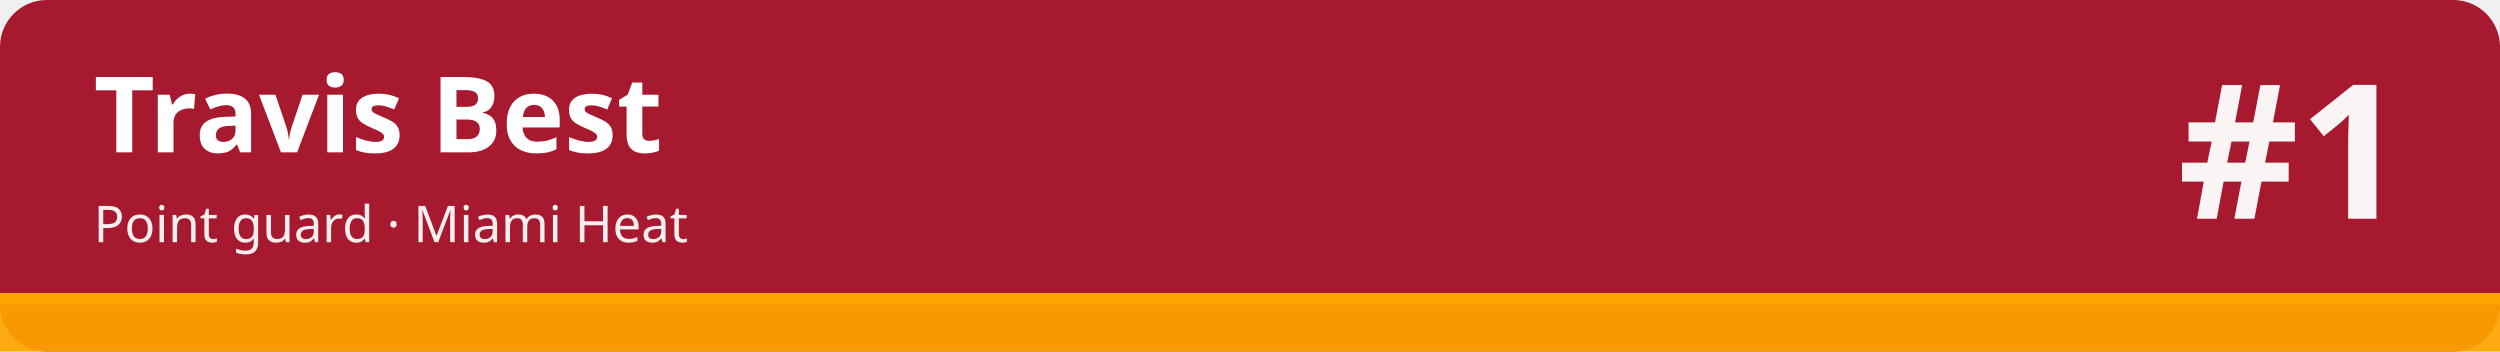
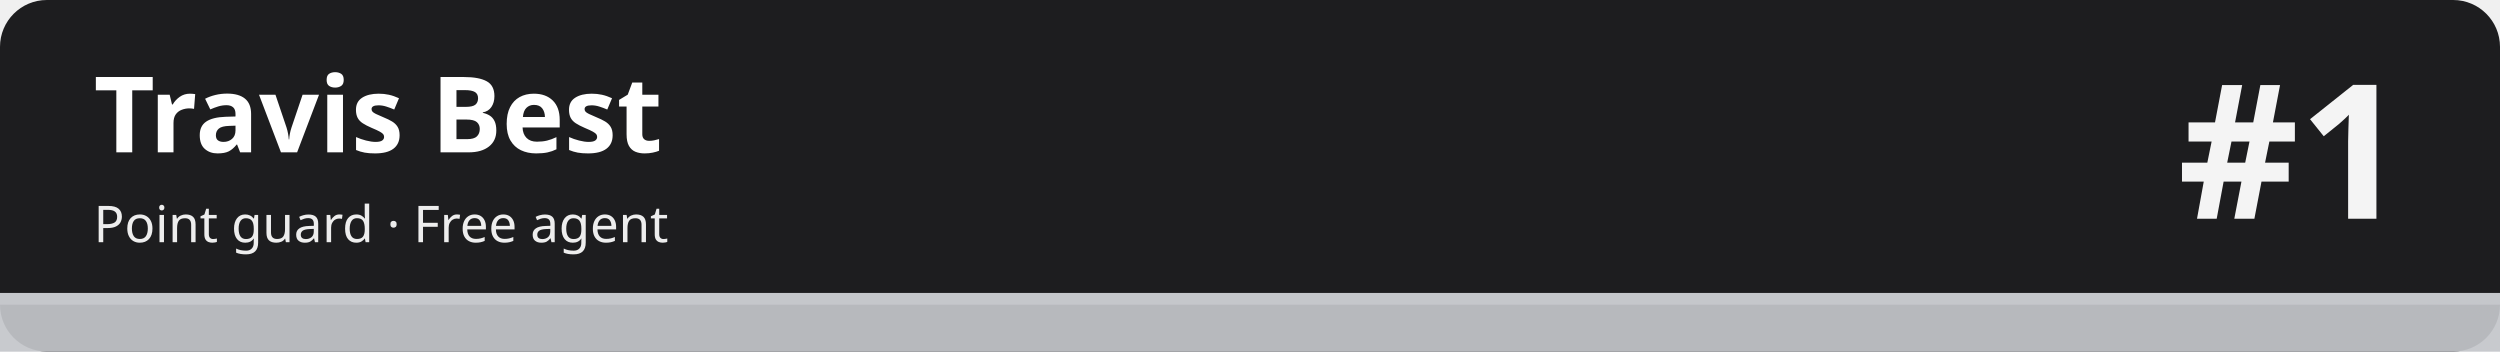
<svg xmlns="http://www.w3.org/2000/svg" width="1280" height="180" viewBox="0 0 1280 180" role="img" aria-labelledby="t d">
-   <rect width="1280" height="180" rx="24" fill="#a6192e" />
-   <rect x="0" y="150" width="1280" height="30" fill="#ffa400" fill-opacity=".92" />
-   <rect x="0" y="150" width="1280" height="6" fill="#ffa400" />
+   <rect width="1280" height="180" rx="24" fill="#1d1d1f" />
+   <rect x="0" y="150" width="1280" height="30" fill="#c5c7cb" fill-opacity=".92" />
+   <rect x="0" y="150" width="1280" height="6" fill="#c5c7cb" />
  <text x="48" y="78" font-family="sans-serif" font-size="54" font-weight="700" fill="#ffffff">Travis Best</text>
-   <text x="48" y="124" font-family="sans-serif" font-size="26" fill="#ffffff" fill-opacity=".92">Point guard · Miami Heat</text>
+   <text x="48" y="124" font-family="sans-serif" font-size="26" fill="#ffffff" fill-opacity=".92">Point guard · Free agent</text>
  <text x="1232" y="112" font-family="sans-serif" font-size="96" font-weight="800" fill="#ffffff" fill-opacity=".95" text-anchor="end">#1</text>
</svg>
